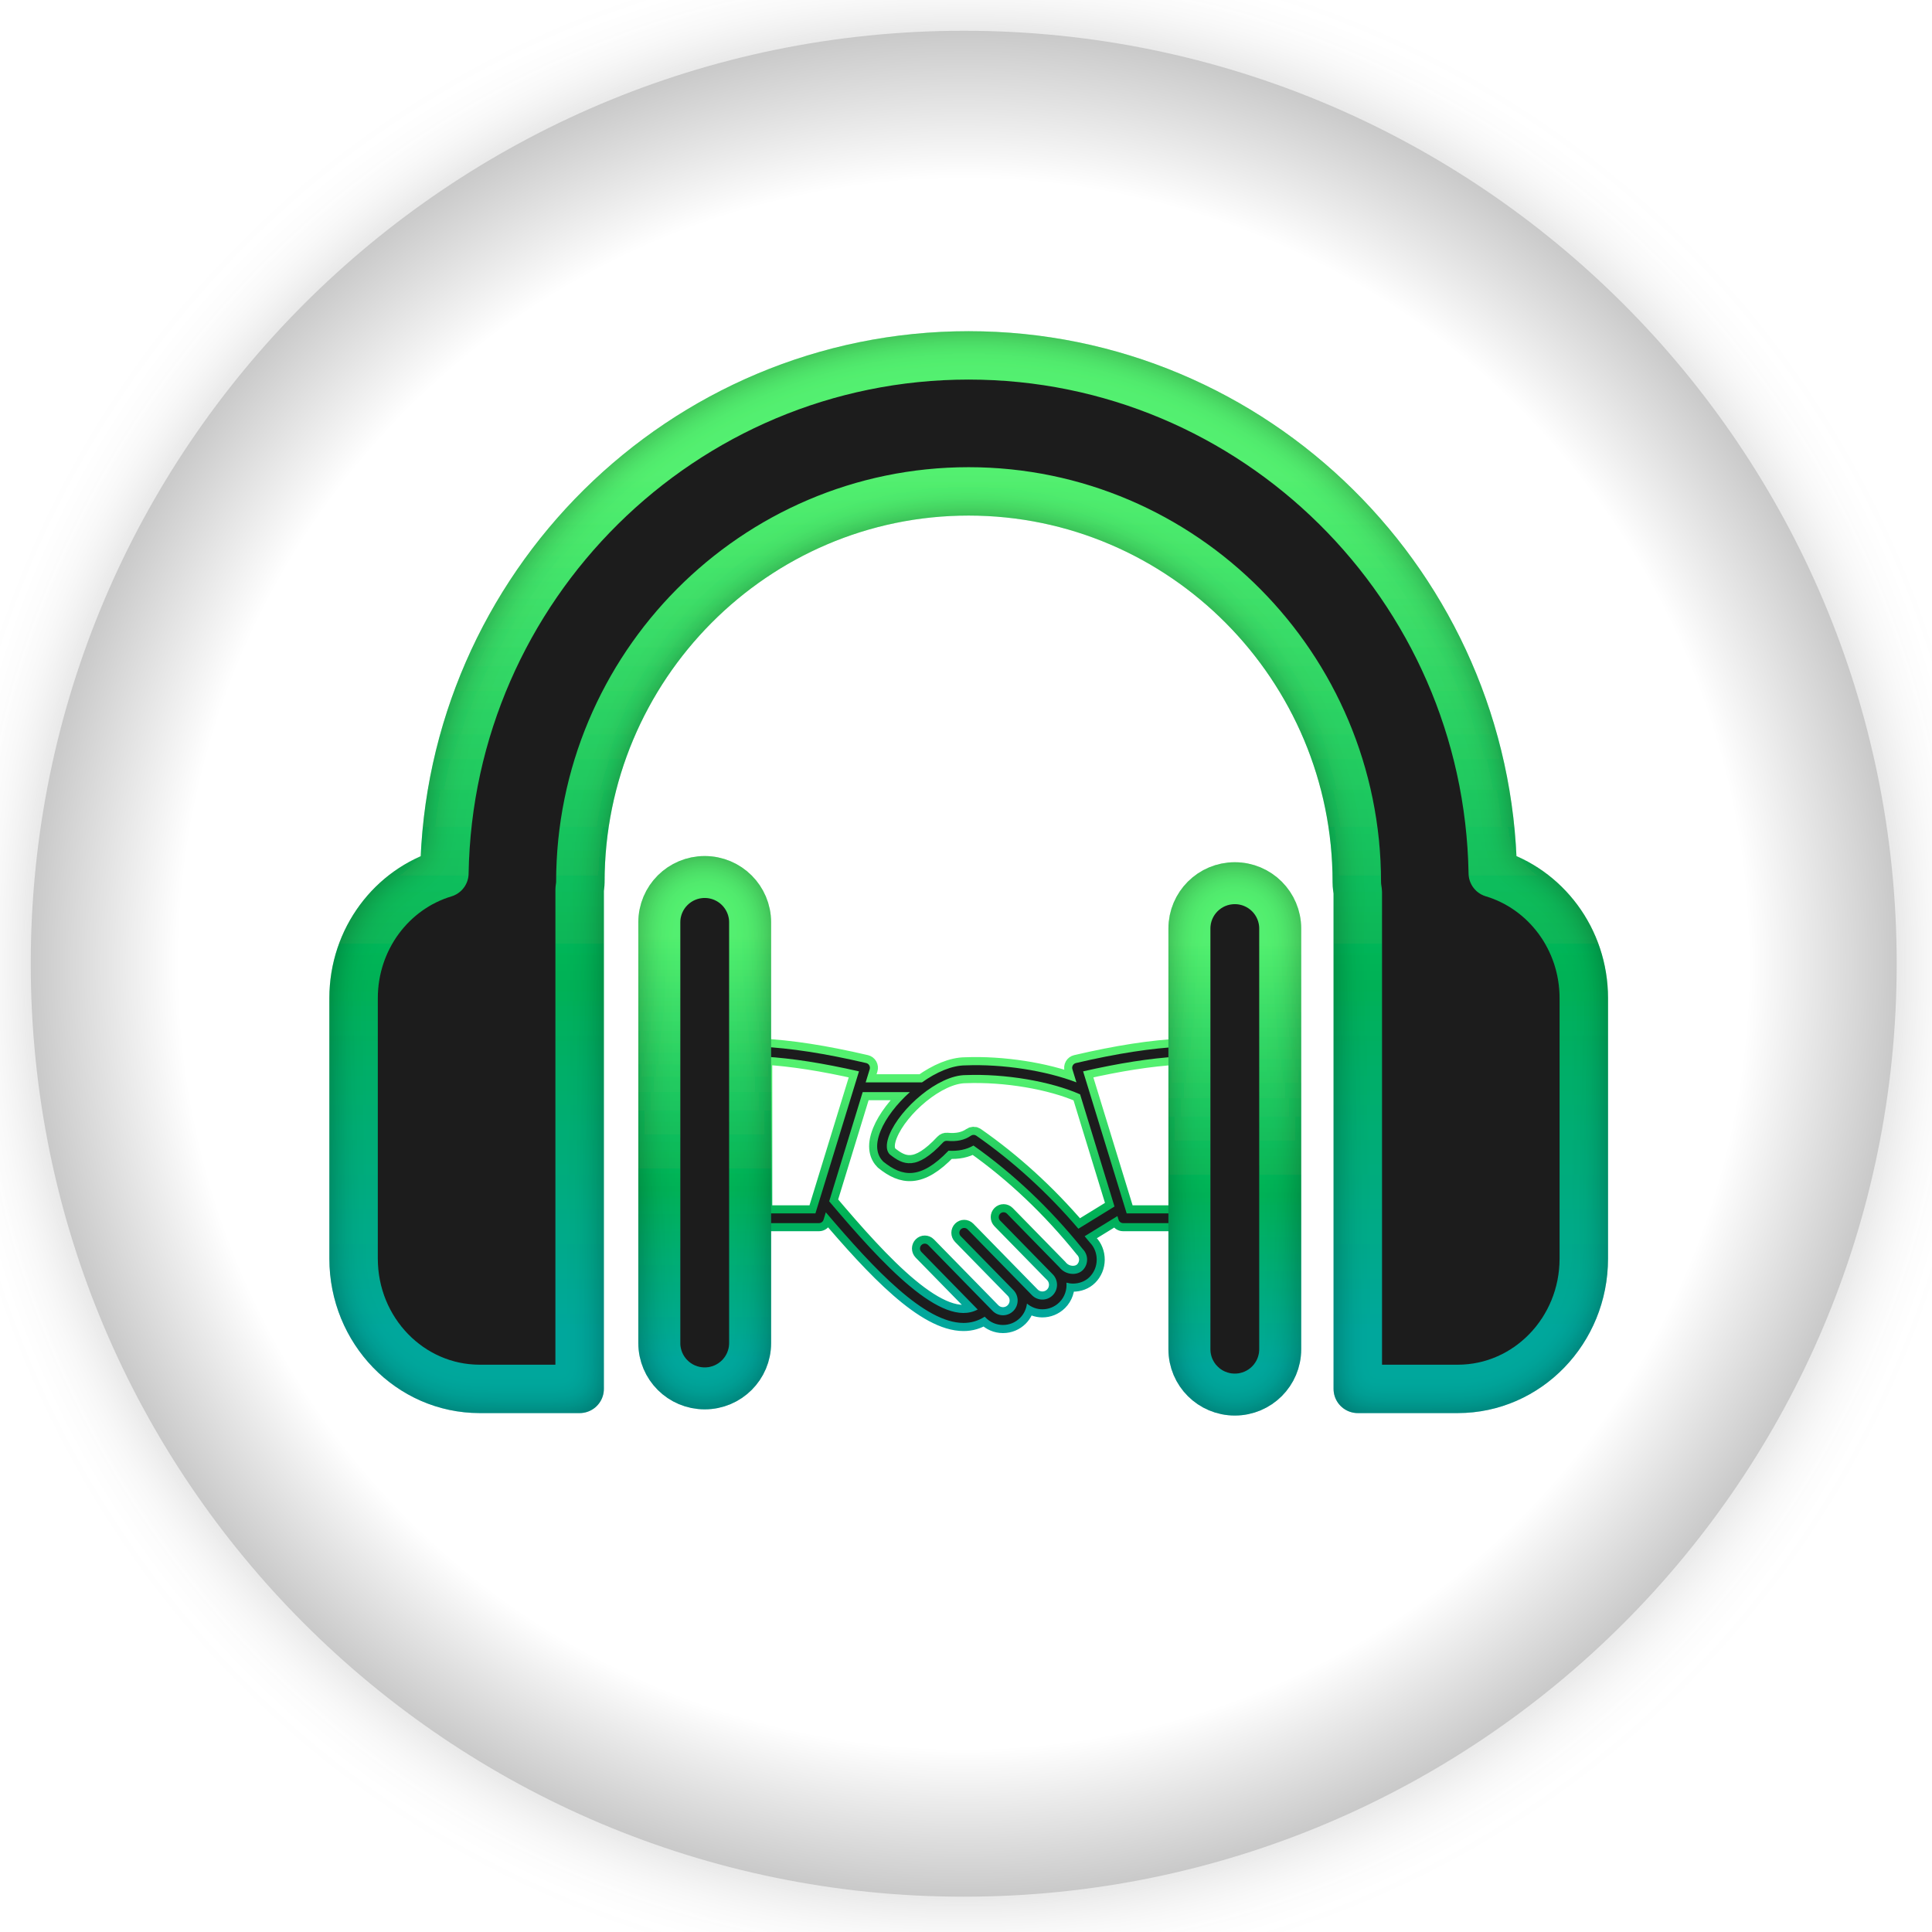
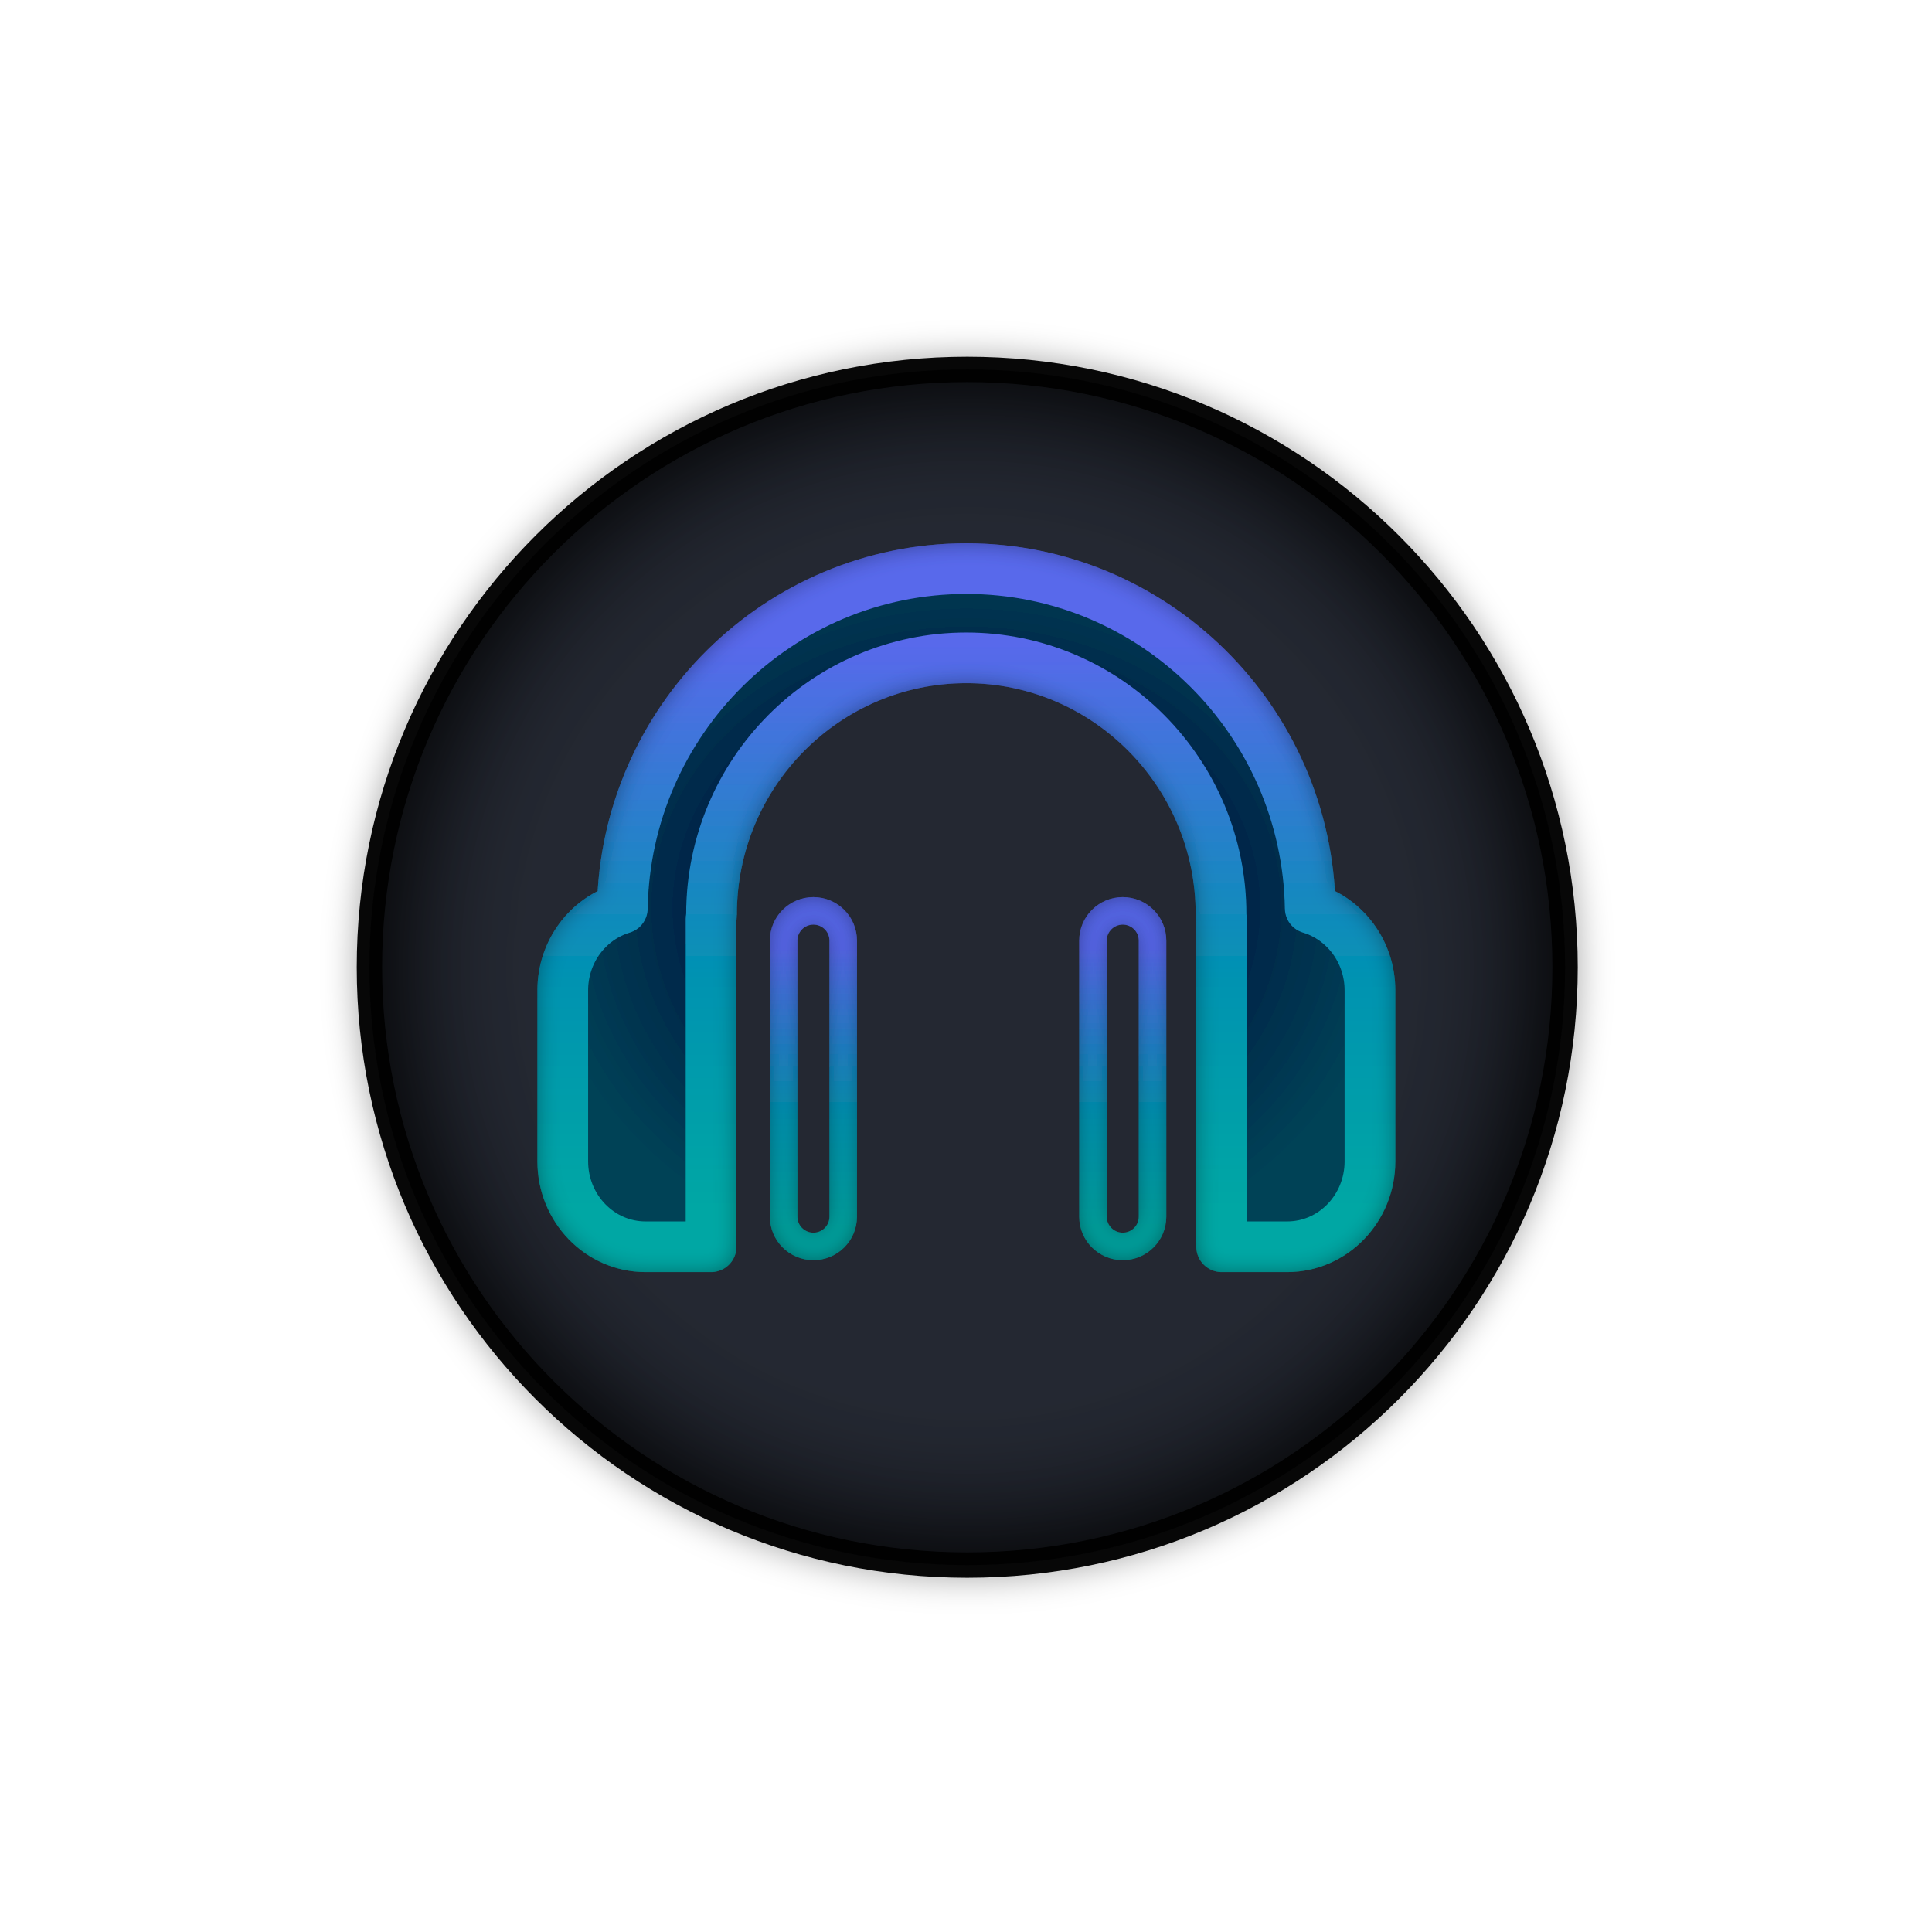
- <svg xmlns="http://www.w3.org/2000/svg" xmlns:ns2="https://boxy-svg.com" xmlns:xlink="http://www.w3.org/1999/xlink" viewBox="0 0 500 500">
-   <defs>
-     <radialGradient id="gradient-2-0" gradientUnits="userSpaceOnUse" cx="251.179" cy="248.821" r="241.45" gradientTransform="matrix(1, 0, 0, 1, -1.768285, 0.589104)" xlink:href="#gradient-2" />
+ <svg xmlns="http://www.w3.org/2000/svg" xmlns:ns2="https://boxy-svg.com" xmlns:xlink="http://www.w3.org/1999/xlink" viewBox="0 0 762 762" version="1.1" id="svg270" xml:space="preserve" width="762" height="762">
+   <defs id="defs220">
+     <linearGradient id="linearGradient5535">
+       <stop style="stop-color:#00063b;stop-opacity:1;" offset="0.259" id="stop5531" />
+       <stop style="stop-color:#004256;stop-opacity:1;" offset="1" id="stop5533" />
+     </linearGradient>
+     <linearGradient id="linearGradient2809">
+       <stop offset="0.113" style="stop-color:#5668ea;stop-opacity:1;" id="stop2803" />
+       <stop offset="0.608" style="stop-color:#0093b1;stop-opacity:1;" id="stop2805" />
+       <stop offset="0.944" style="stop-color:#00a29f;stop-opacity:1;" id="stop2807" />
+     </linearGradient>
+     <linearGradient id="linearGradient938">
+       <stop offset="0.113" style="stop-color:#5869eb;stop-opacity:1;" id="stop932" />
+       <stop offset="0.608" style="stop-color:#0093b1;stop-opacity:1;" id="stop934" />
+       <stop offset="0.944" style="stop-color:#02a7a4;stop-opacity:1;" id="stop936" />
+     </linearGradient>
+     <radialGradient id="gradient-2-0" gradientUnits="userSpaceOnUse" cx="251.179" cy="248.821" r="241.45" gradientTransform="translate(-1.768285,0.589104)" xlink:href="#gradient-2" />
    <linearGradient id="gradient-2">
-       <stop offset="0.841" style="stop-color: rgb(255, 255, 255);" />
-       <stop offset="1" style="stop-color: rgb(201, 201, 201);" />
+       <stop offset="0.841" style="stop-color: rgb(255, 255, 255);" id="stop169" />
+       <stop offset="1" style="stop-color: rgb(201, 201, 201);" id="stop171" />
    </linearGradient>
-     <filter id="drop-shadow-filter-0" x="-500%" y="-500%" width="1000%" height="1000%" ns2:preset="drop-shadow 1 0 0 10 0.42 rgba(201,201,201,1)">
-       <feGaussianBlur in="SourceAlpha" stdDeviation="10" />
-       <feOffset dx="0" dy="0" />
-       <feComponentTransfer result="offsetblur">
+     <filter id="drop-shadow-filter-0" x="-0.051" y="-0.051" width="1.102" height="1.102" ns2:preset="drop-shadow 1 0 0 10 0.42 rgba(201,201,201,1)">
+       <feGaussianBlur in="SourceAlpha" stdDeviation="10" id="feGaussianBlur174" />
+       <feOffset dx="0" dy="0" id="feOffset176" />
+       <feComponentTransfer result="offsetblur" id="feComponentTransfer179">
        <feFuncA id="spread-ctrl" type="linear" slope="0.84" />
      </feComponentTransfer>
-       <feFlood flood-color="rgba(201,201,201,1)" />
-       <feComposite in2="offsetblur" operator="in" />
-       <feMerge>
-         <feMergeNode />
-         <feMergeNode in="SourceGraphic" />
+       <feFlood flood-color="rgba(201,201,201,1)" id="feFlood181" />
+       <feComposite in2="offsetblur" operator="in" id="feComposite183" />
+       <feMerge id="feMerge189">
+         <feMergeNode id="feMergeNode185" />
+         <feMergeNode in="SourceGraphic" id="feMergeNode187" />
      </feMerge>
    </filter>
    <linearGradient id="gradient-4-3" gradientUnits="userSpaceOnUse" x1="47.146" y1="18.044" x2="47.146" y2="75.354" xlink:href="#gradient-4" />
    <linearGradient id="gradient-4">
-       <stop offset="0.113" style="stop-color: rgb(83, 240, 111);" />
-       <stop offset="0.608" style="stop-color: rgb(0, 177, 86);" />
-       <stop offset="0.944" style="stop-color: rgb(2, 167, 156);" />
+       <stop offset="0.113" style="stop-color: rgb(83, 240, 111);" id="stop193" />
+       <stop offset="0.608" style="stop-color: rgb(0, 177, 86);" id="stop195" />
+       <stop offset="0.944" style="stop-color: rgb(2, 167, 156);" id="stop197" />
    </linearGradient>
-     <filter id="inner-shadow-filter-0" x="-500%" y="-500%" width="1000%" height="1000%" ns2:preset="inner-shadow 1 0 0 4 0.5 rgba(0,0,0,0.7)">
-       <feOffset dx="0" dy="0" />
-       <feGaussianBlur stdDeviation="4" />
-       <feComposite operator="out" in="SourceGraphic" />
-       <feComponentTransfer result="choke">
-         <feFuncA type="linear" slope="1" />
+     <filter id="inner-shadow-filter-0" x="-0.065" y="-0.071" width="1.13" height="1.108" ns2:preset="inner-shadow 1 0 0 4 0.5 rgba(0,0,0,0.7)">
+       <feOffset dx="0" dy="0" id="feOffset200" />
+       <feGaussianBlur stdDeviation="4" id="feGaussianBlur202" result="result1" />
+       <feComposite operator="out" in="SourceGraphic" in2="result1" id="feComposite204" />
+       <feComponentTransfer result="choke" id="feComponentTransfer208">
+         <feFuncA type="linear" slope="1" id="feFuncA206" />
      </feComponentTransfer>
-       <feFlood flood-color="rgba(0,0,0,0.7)" result="color" />
-       <feComposite operator="in" in="color" in2="choke" result="shadow" />
-       <feComposite operator="over" in="shadow" in2="SourceGraphic" />
+       <feFlood flood-color="rgba(0,0,0,0.7)" result="color" id="feFlood210" />
+       <feComposite operator="in" in="color" in2="choke" result="shadow" id="feComposite212" />
+       <feComposite operator="over" in="shadow" in2="SourceGraphic" id="feComposite214" />
    </filter>
-     <linearGradient id="gradient-4-1" gradientUnits="userSpaceOnUse" x1="82.026" y1="144.832" x2="82.026" y2="264.462" xlink:href="#gradient-4" />
-     <linearGradient id="gradient-4-2" gradientUnits="userSpaceOnUse" x1="143.693" y1="22.804" x2="143.693" y2="264.582" xlink:href="#gradient-4" />
-     <linearGradient id="gradient-4-0" gradientUnits="userSpaceOnUse" x1="205.862" y1="146.28" x2="205.862" y2="265.91" xlink:href="#gradient-4" />
+     <linearGradient id="gradient-4-1" gradientUnits="userSpaceOnUse" x1="82.026" y1="144.832" x2="82.026" y2="264.462" xlink:href="#linearGradient2809" gradientTransform="translate(7.221331)" />
+     <linearGradient id="gradient-4-2" gradientUnits="userSpaceOnUse" x1="143.693" y1="22.804" x2="143.693" y2="264.582" xlink:href="#linearGradient938" />
+     <linearGradient id="gradient-4-0" gradientUnits="userSpaceOnUse" x1="205.862" y1="146.28" x2="205.862" y2="265.91" xlink:href="#gradient-4" gradientTransform="translate(-7.221331)" />
+     <filter style="color-interpolation-filters:sRGB" id="filter2000" x="-0.343" y="-0.343" width="1.685" height="1.685">
+       <feFlood flood-opacity="1" flood-color="rgb(0,0,0)" result="flood" id="feFlood1990" />
+       <feComposite in="flood" in2="SourceGraphic" operator="out" result="composite1" id="feComposite1992" />
+       <feGaussianBlur in="composite1" stdDeviation="29.981" result="blur" id="feGaussianBlur1994" />
+       <feOffset dx="0" dy="0" result="offset" id="feOffset1996" />
+       <feComposite in="offset" in2="SourceGraphic" operator="atop" result="fbSourceGraphic" id="feComposite1998" />
+       <feColorMatrix result="fbSourceGraphicAlpha" in="fbSourceGraphic" values="0 0 0 -1 0 0 0 0 -1 0 0 0 0 -1 0 0 0 0 1 0" id="feColorMatrix2062" />
+       <feFlood id="feFlood2064" flood-opacity="1" flood-color="rgb(0,0,0)" result="flood" in="fbSourceGraphic" />
+       <feComposite in2="fbSourceGraphic" id="feComposite2066" in="flood" operator="out" result="composite1" />
+       <feGaussianBlur id="feGaussianBlur2068" in="composite1" stdDeviation="28.643" result="blur" />
+       <feOffset id="feOffset2070" dx="0" dy="0" result="offset" />
+       <feComposite in2="fbSourceGraphic" id="feComposite2072" in="offset" operator="atop" result="fbSourceGraphic" />
+       <feColorMatrix result="fbSourceGraphicAlpha" in="fbSourceGraphic" values="0 0 0 -1 0 0 0 0 -1 0 0 0 0 -1 0 0 0 0 1 0" id="feColorMatrix3393" />
+       <feFlood id="feFlood3395" flood-opacity="0.353" flood-color="rgb(0,0,0)" result="flood" in="fbSourceGraphic" />
+       <feComposite in2="fbSourceGraphic" id="feComposite3397" in="flood" operator="in" result="composite1" />
+       <feGaussianBlur id="feGaussianBlur3399" in="composite1" stdDeviation="6.599" result="blur" />
+       <feOffset id="feOffset3401" dx="0" dy="0" result="offset" />
+       <feComposite in2="offset" id="feComposite3403" in="fbSourceGraphic" operator="over" result="composite2" />
+     </filter>
+     <linearGradient xlink:href="#linearGradient2809" id="linearGradient5506" gradientUnits="userSpaceOnUse" gradientTransform="translate(117.3466)" x1="82.026" y1="144.832" x2="82.026" y2="264.462" />
+     <radialGradient xlink:href="#linearGradient5535" id="radialGradient5537" cx="143.694" cy="143.693" fx="143.694" fy="143.693" r="152.727" gradientTransform="matrix(1,0,0,0.8506841,0,21.45565)" gradientUnits="userSpaceOnUse" />
  </defs>
-   <ellipse style="paint-order: fill; filter: url(#drop-shadow-filter-0); fill: url(#gradient-2-0);" cx="249.41" cy="249.41" rx="241.45" ry="241.45" />
-   <g transform="matrix(0.319972, 0, 0, 0.323174, 248.6352, 304.7423)" style="">
-     <g style="stroke: none; stroke-width: 0; stroke-dasharray: none; stroke-linecap: butt; stroke-linejoin: miter; stroke-miterlimit: 10; fill: none; fill-rule: nonzero; opacity: 1;" transform="translate(-175.05 -175.05) scale(3.89 3.89)">
-       <path d="M 91.835 18.32 C 91.637 18.132 91.374 18.036 91.096 18.046 C 84.617 18.367 77.578 19.444 68.948 21.435 C 68.677 21.498 68.444 21.67 68.305 21.911 C 68.166 22.152 68.135 22.44 68.217 22.705 L 69.055 25.409 C 62.692 22.996 53.742 21.607 45.995 21.912 C 43.155 21.912 39.913 23.321 36.95 25.412 L 25.235 25.412 L 26.074 22.704 C 26.157 22.438 26.124 22.151 25.986 21.91 C 25.848 21.669 25.615 21.496 25.344 21.434 C 16.714 19.443 9.676 18.366 3.196 18.045 C 2.927 18.033 2.656 18.13 2.457 18.319 C 2.258 18.509 2.146 18.771 2.146 19.045 L 2.146 53.387 C 2.146 53.94 2.594 54.387 3.146 54.387 L 15.524 54.387 C 15.962 54.387 16.35 54.102 16.479 53.683 L 16.951 52.16 C 27.138 64.032 37.497 74.935 45.585 74.935 C 47.142 74.935 48.614 74.524 49.986 73.645 L 50.197 73.859 C 51.141 74.815 52.406 75.346 53.758 75.354 C 53.769 75.354 53.779 75.354 53.79 75.354 C 55.129 75.354 56.387 74.839 57.336 73.903 C 58.17 73.078 58.635 72.03 58.772 70.947 C 59.702 71.718 60.833 72.127 61.978 72.127 C 63.259 72.126 64.542 71.643 65.525 70.673 C 66.634 69.577 67.105 68.092 66.981 66.648 C 67.427 66.758 67.878 66.833 68.331 66.833 C 69.614 66.833 70.869 66.39 71.779 65.491 C 72.735 64.547 73.266 63.282 73.274 61.93 C 73.282 60.578 72.767 59.308 71.887 58.423 C 71.519 57.97 71.139 57.535 70.766 57.089 L 77.582 52.94 L 77.812 53.682 C 77.942 54.101 78.329 54.386 78.767 54.386 L 91.146 54.386 C 91.699 54.386 92.146 53.939 92.146 53.386 L 92.146 19.045 C 92.146 18.771 92.034 18.509 91.835 18.32 Z M 14.787 52.387 L 4.146 52.387 L 4.146 20.102 C 9.952 20.461 16.268 21.437 23.845 23.145 L 14.787 52.387 Z M 70.373 64.067 C 69.234 65.193 67.063 65.072 65.817 63.809 C 65.8 63.792 65.778 63.786 65.76 63.771 C 65.693 63.694 65.642 63.608 65.569 63.534 L 54.619 52.448 C 54.229 52.056 53.598 52.052 53.204 52.439 C 52.811 52.828 52.808 53.46 53.195 53.854 L 64.145 64.94 C 64.714 65.515 65.025 66.283 65.02 67.1 C 65.015 67.916 64.695 68.68 64.119 69.248 C 62.924 70.431 60.991 70.416 59.809 69.222 L 57.384 66.767 C 57.382 66.765 57.381 66.763 57.38 66.762 L 46.43 55.677 C 46.041 55.286 45.408 55.281 45.016 55.668 C 44.623 56.057 44.619 56.689 45.007 57.083 L 55.956 68.169 C 57.138 69.364 57.126 71.298 55.93 72.479 C 54.734 73.661 52.8 73.647 51.62 72.453 L 38.24 58.908 C 37.851 58.516 37.218 58.51 36.826 58.9 C 36.433 59.288 36.429 59.921 36.817 60.314 L 48.528 72.169 C 41.093 76.143 28.778 62.93 17.651 49.901 L 24.616 27.414 L 34.431 27.414 C 31.69 29.846 29.43 32.75 28.339 35.397 C 26.943 38.783 27.852 40.687 28.86 41.688 C 28.886 41.714 28.914 41.739 28.943 41.762 C 32.786 44.809 36.571 45.577 42.466 39.479 C 44.467 39.601 46.171 39.254 47.65 38.415 C 55.956 44.222 63.587 51.376 70.399 59.758 C 71.581 60.953 71.569 62.887 70.373 64.067 Z M 69.464 55.541 C 63.058 48.131 55.937 41.698 48.248 36.395 C 47.907 36.159 47.455 36.159 47.114 36.394 C 45.792 37.301 44.175 37.645 42.17 37.449 C 41.859 37.415 41.556 37.533 41.343 37.759 C 35.758 43.702 32.999 42.415 30.234 40.232 C 29.238 39.193 29.657 37.448 30.188 36.159 C 32.412 30.761 40.301 23.913 46.034 23.912 C 54.206 23.599 63.683 25.188 69.82 27.879 L 76.972 50.97 L 69.464 55.541 Z M 90.146 52.387 L 79.504 52.387 L 70.446 23.145 C 78.023 21.437 84.34 20.461 90.145 20.102 L 90.145 52.387 Z" style="stroke-dasharray: none; stroke-linecap: butt; stroke-linejoin: miter; stroke-miterlimit: 10; fill-rule: nonzero; opacity: 1; fill: rgb(28, 28, 29); stroke-width: 3.339px; paint-order: stroke; stroke: url(#gradient-4-3);" stroke-linecap="round" />
-     </g>
+   <circle style="opacity:1;fill:#242832;fill-opacity:1;stroke:#000000;stroke-width:10;stroke-dasharray:none;stroke-opacity:0.962;filter:url(#filter2000)" id="path1157" cx="381.489" cy="381.489" r="235.791" />
+   <g transform="matrix(0.319972,0,0,0.323174,379.0815,437.0337)" id="g228">
+     <g style="opacity:1;fill:none;fill-rule:nonzero;stroke:none;stroke-width:0;stroke-linecap:butt;stroke-linejoin:miter;stroke-miterlimit:10;stroke-dasharray:none" transform="matrix(3.89,0,0,3.89,-175.05,-175.05)" id="g226" />
  </g>
-   <g transform="matrix(1.107829, 0, 0, 1.106267, 91.50896, 66.74573)" style="filter: url(#inner-shadow-filter-0);">
-     <g>
-       <path d="M 71.421 155.437 L 71.421 253.857 C 71.421 259.724 76.162 264.462 82.026 264.462 C 87.88 264.462 92.631 259.724 92.631 253.857 L 92.631 155.437 C 92.631 149.581 87.88 144.832 82.026 144.832 C 76.162 144.832 71.421 149.576 71.421 155.437 Z" style="stroke-width: 9.809px; stroke: url(#gradient-4-1); fill: rgb(29, 29, 29); stroke-linecap: round; stroke-linejoin: round;" />
-       <path d="M29.456,264.582h23.351v-116.85c0.064-0.56,0.166-1.119,0.166-1.693c0-50.412,40.69-91.42,90.698-91.42 c50.002,0,90.692,41.008,90.692,91.42c0,0.771,0.113,1.518,0.228,2.263v116.28h23.354c16.254,0,29.442-13.64,29.442-30.469 v-60.936c0-13.878-8.989-25.57-21.261-29.249c-1.129-66.971-55.608-121.124-122.45-121.124 c-66.86,0-121.347,54.158-122.465,121.15C8.956,147.638,0,159.32,0,173.187v60.926C0,250.932,13.187,264.582,29.456,264.582z" style="stroke-width: 11.318px; stroke: url(#gradient-4-2); fill: rgb(29, 29, 29); stroke-linecap: round; stroke-linejoin: round;" />
-       <path d="M 195.258 156.885 L 195.258 255.305 C 195.258 261.172 200.006 265.91 205.862 265.91 C 211.718 265.91 216.466 261.172 216.466 255.305 L 216.466 156.885 C 216.466 151.029 211.718 146.28 205.862 146.28 C 199.995 146.28 195.258 151.024 195.258 156.885 Z" style="stroke-width: 9.809px; stroke: url(#gradient-4-0); fill: rgb(29, 29, 29); stroke-linecap: round; stroke-linejoin: round;" />
-     </g>
+   <g id="g236" style="fill:none;filter:url(#inner-shadow-filter-0)" transform="matrix(1.107829,0,0,1.106267,221.9553,199.0371)">
+     <path d="m 78.642,155.437 v 98.42 c 0,5.867 4.741,10.605 10.605,10.605 5.854,0 10.605,-4.738 10.605,-10.605 v -98.42 c 0,-5.856 -4.751,-10.605 -10.605,-10.605 -5.864,0 -10.605,4.744 -10.605,10.605 z" style="fill:none;fill-opacity:1;stroke:url(#gradient-4-1);stroke-width:9.809px;stroke-linecap:round;stroke-linejoin:round" id="path230" />
+     <path d="m 29.456,264.582 h 23.351 v -116.85 c 0.064,-0.56 0.166,-1.119 0.166,-1.693 0,-50.412 40.69,-91.42 90.698,-91.42 50.002,0 90.692,41.008 90.692,91.42 0,0.771 0.113,1.518 0.228,2.263 v 116.28 h 23.354 c 16.254,0 29.442,-13.64 29.442,-30.469 v -60.936 c 0,-13.878 -8.989,-25.57 -21.261,-29.249 C 264.997,76.957 210.518,22.804 143.676,22.804 76.816,22.804 22.329,76.962 21.211,143.954 8.956,147.638 0,159.32 0,173.187 v 60.926 c 0,16.819 13.187,30.469 29.456,30.469 z" style="fill:url(#radialGradient5537);fill-opacity:1;stroke:url(#gradient-4-2);stroke-width:18.066;stroke-linecap:round;stroke-linejoin:round;stroke-dasharray:none" id="path232" />
+     <path d="M 49.736,279.358 C 23.721,267.485 38.122,248.627 80.86,237.452 c 14.401,-3.492 25.085,-5.122 43.667,-4.889 11.613,0.233 24.621,3.492 24.621,3.492 0,-42.139 -0.465,-121.76 -0.465,-160.872 4.645,0 7.897,-0.233 14.401,-0.233 0,2.328 0,4.191 0,6.053 0,2.095 0,3.259 0.465,4.656 4.645,14.667 11.149,20.487 43.667,38.414 41.344,23.048 53.422,36.784 53.422,55.176 -0.465,17.228 -30.66,54.012 -37.163,52.615 9.291,-13.037 22.298,-27.006 25.55,-38.647 4.181,-14.201 -7.433,-34.223 -26.014,-44.7 -14.865,-8.847 -50.17,-16.53 -59.925,-16.53 0,0 -0.465,84.743 -0.465,116.871 0,5.355 -9.755,14.9 -15.33,18.159 -25.55,15.366 -75.255,22.35 -97.553,12.339 z" id="path3079" style="stroke-width:3.289" />
+     <path d="m 188.768,155.437 v 98.42 c 0,5.867 4.741,10.605 10.605,10.605 5.854,0 10.605,-4.738 10.605,-10.605 v -98.42 c 0,-5.856 -4.751,-10.605 -10.605,-10.605 -5.864,0 -10.605,4.744 -10.605,10.605 z" style="fill:none;stroke:url(#linearGradient5506);stroke-width:9.809px;stroke-linecap:round;stroke-linejoin:round" id="path5502" />
  </g>
-   <g transform="matrix(0.972684, 0, 0, 0.972684, 62.61745, 9.850071)" style="" />
-   <g transform="matrix(0.972684, 0, 0, 0.972684, 62.61745, 9.850071)" style="" />
-   <g transform="matrix(0.972684, 0, 0, 0.972684, 62.61745, 9.850071)" style="" />
-   <g transform="matrix(0.972684, 0, 0, 0.972684, 62.61745, 9.850071)" style="" />
-   <g transform="matrix(0.972684, 0, 0, 0.972684, 62.61745, 9.850071)" style="" />
-   <g transform="matrix(0.972684, 0, 0, 0.972684, 62.61745, 9.850071)" style="" />
-   <g transform="matrix(0.972684, 0, 0, 0.972684, 62.61745, 9.850071)" style="" />
-   <g transform="matrix(0.972684, 0, 0, 0.972684, 62.61745, 9.850071)" style="" />
-   <g transform="matrix(0.972684, 0, 0, 0.972684, 62.61745, 9.850071)" style="" />
-   <g transform="matrix(0.972684, 0, 0, 0.972684, 62.61745, 9.850071)" style="" />
-   <g transform="matrix(0.972684, 0, 0, 0.972684, 62.61745, 9.850071)" style="" />
-   <g transform="matrix(0.972684, 0, 0, 0.972684, 62.61745, 9.850071)" style="" />
-   <g transform="matrix(0.972684, 0, 0, 0.972684, 62.61745, 9.850071)" style="" />
-   <g transform="matrix(0.972684, 0, 0, 0.972684, 62.61745, 9.850071)" style="" />
-   <g transform="matrix(0.972684, 0, 0, 0.972684, 62.61745, 9.850071)" style="" />
+   <g transform="matrix(0.972684,0,0,0.972684,193.0638,142.1415)" id="g240" />
+   <g transform="matrix(0.972684,0,0,0.972684,193.0638,142.1415)" id="g242" />
+   <g transform="matrix(0.972684,0,0,0.972684,193.0638,142.1415)" id="g244" />
+   <g transform="matrix(0.972684,0,0,0.972684,193.0638,142.1415)" id="g246" />
+   <g transform="matrix(0.972684,0,0,0.972684,193.0638,142.1415)" id="g248" />
+   <g transform="matrix(0.972684,0,0,0.972684,193.0638,142.1415)" id="g250" />
+   <g transform="matrix(0.972684,0,0,0.972684,193.0638,142.1415)" id="g252" />
+   <g transform="matrix(0.972684,0,0,0.972684,193.0638,142.1415)" id="g254" />
+   <g transform="matrix(0.972684,0,0,0.972684,193.0638,142.1415)" id="g256" />
+   <g transform="matrix(0.972684,0,0,0.972684,193.0638,142.1415)" id="g258" />
+   <g transform="matrix(0.972684,0,0,0.972684,193.0638,142.1415)" id="g260" />
+   <g transform="matrix(0.972684,0,0,0.972684,193.0638,142.1415)" id="g262" />
+   <g transform="matrix(0.972684,0,0,0.972684,193.0638,142.1415)" id="g264" />
+   <g transform="matrix(0.972684,0,0,0.972684,193.0638,142.1415)" id="g266" />
+   <g transform="matrix(0.972684,0,0,0.972684,193.0638,142.1415)" id="g268" />
</svg>
